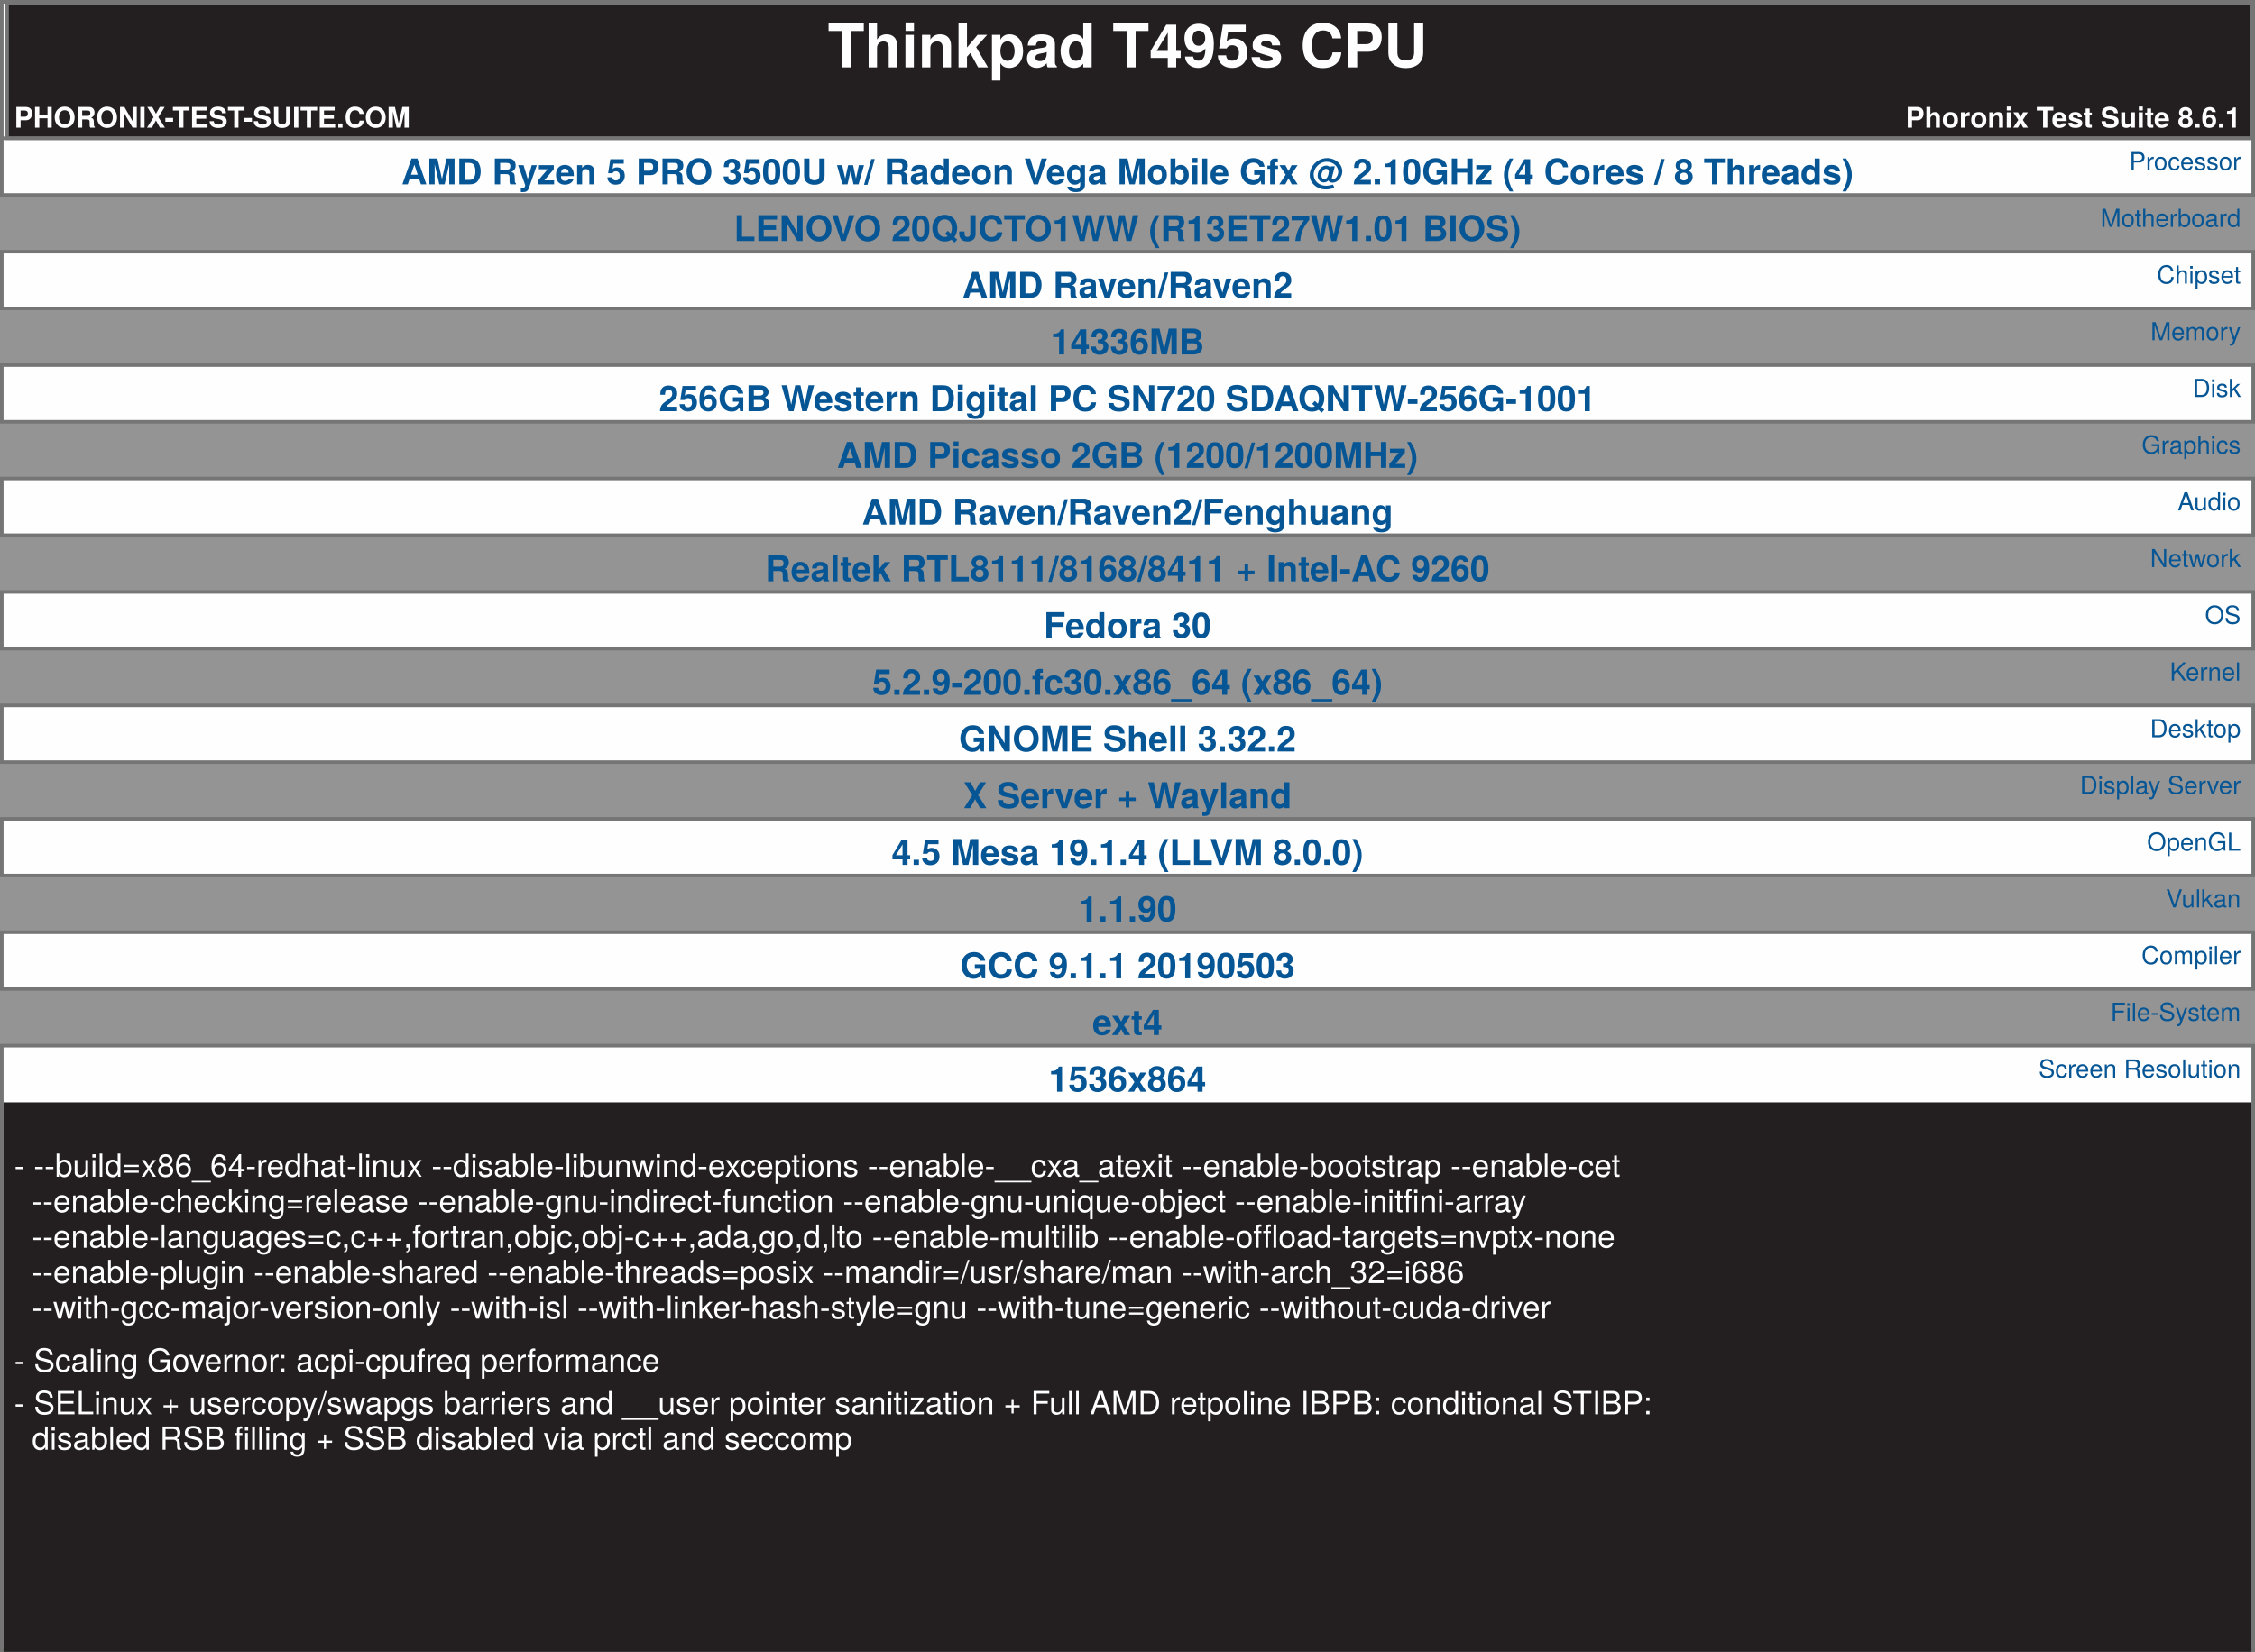
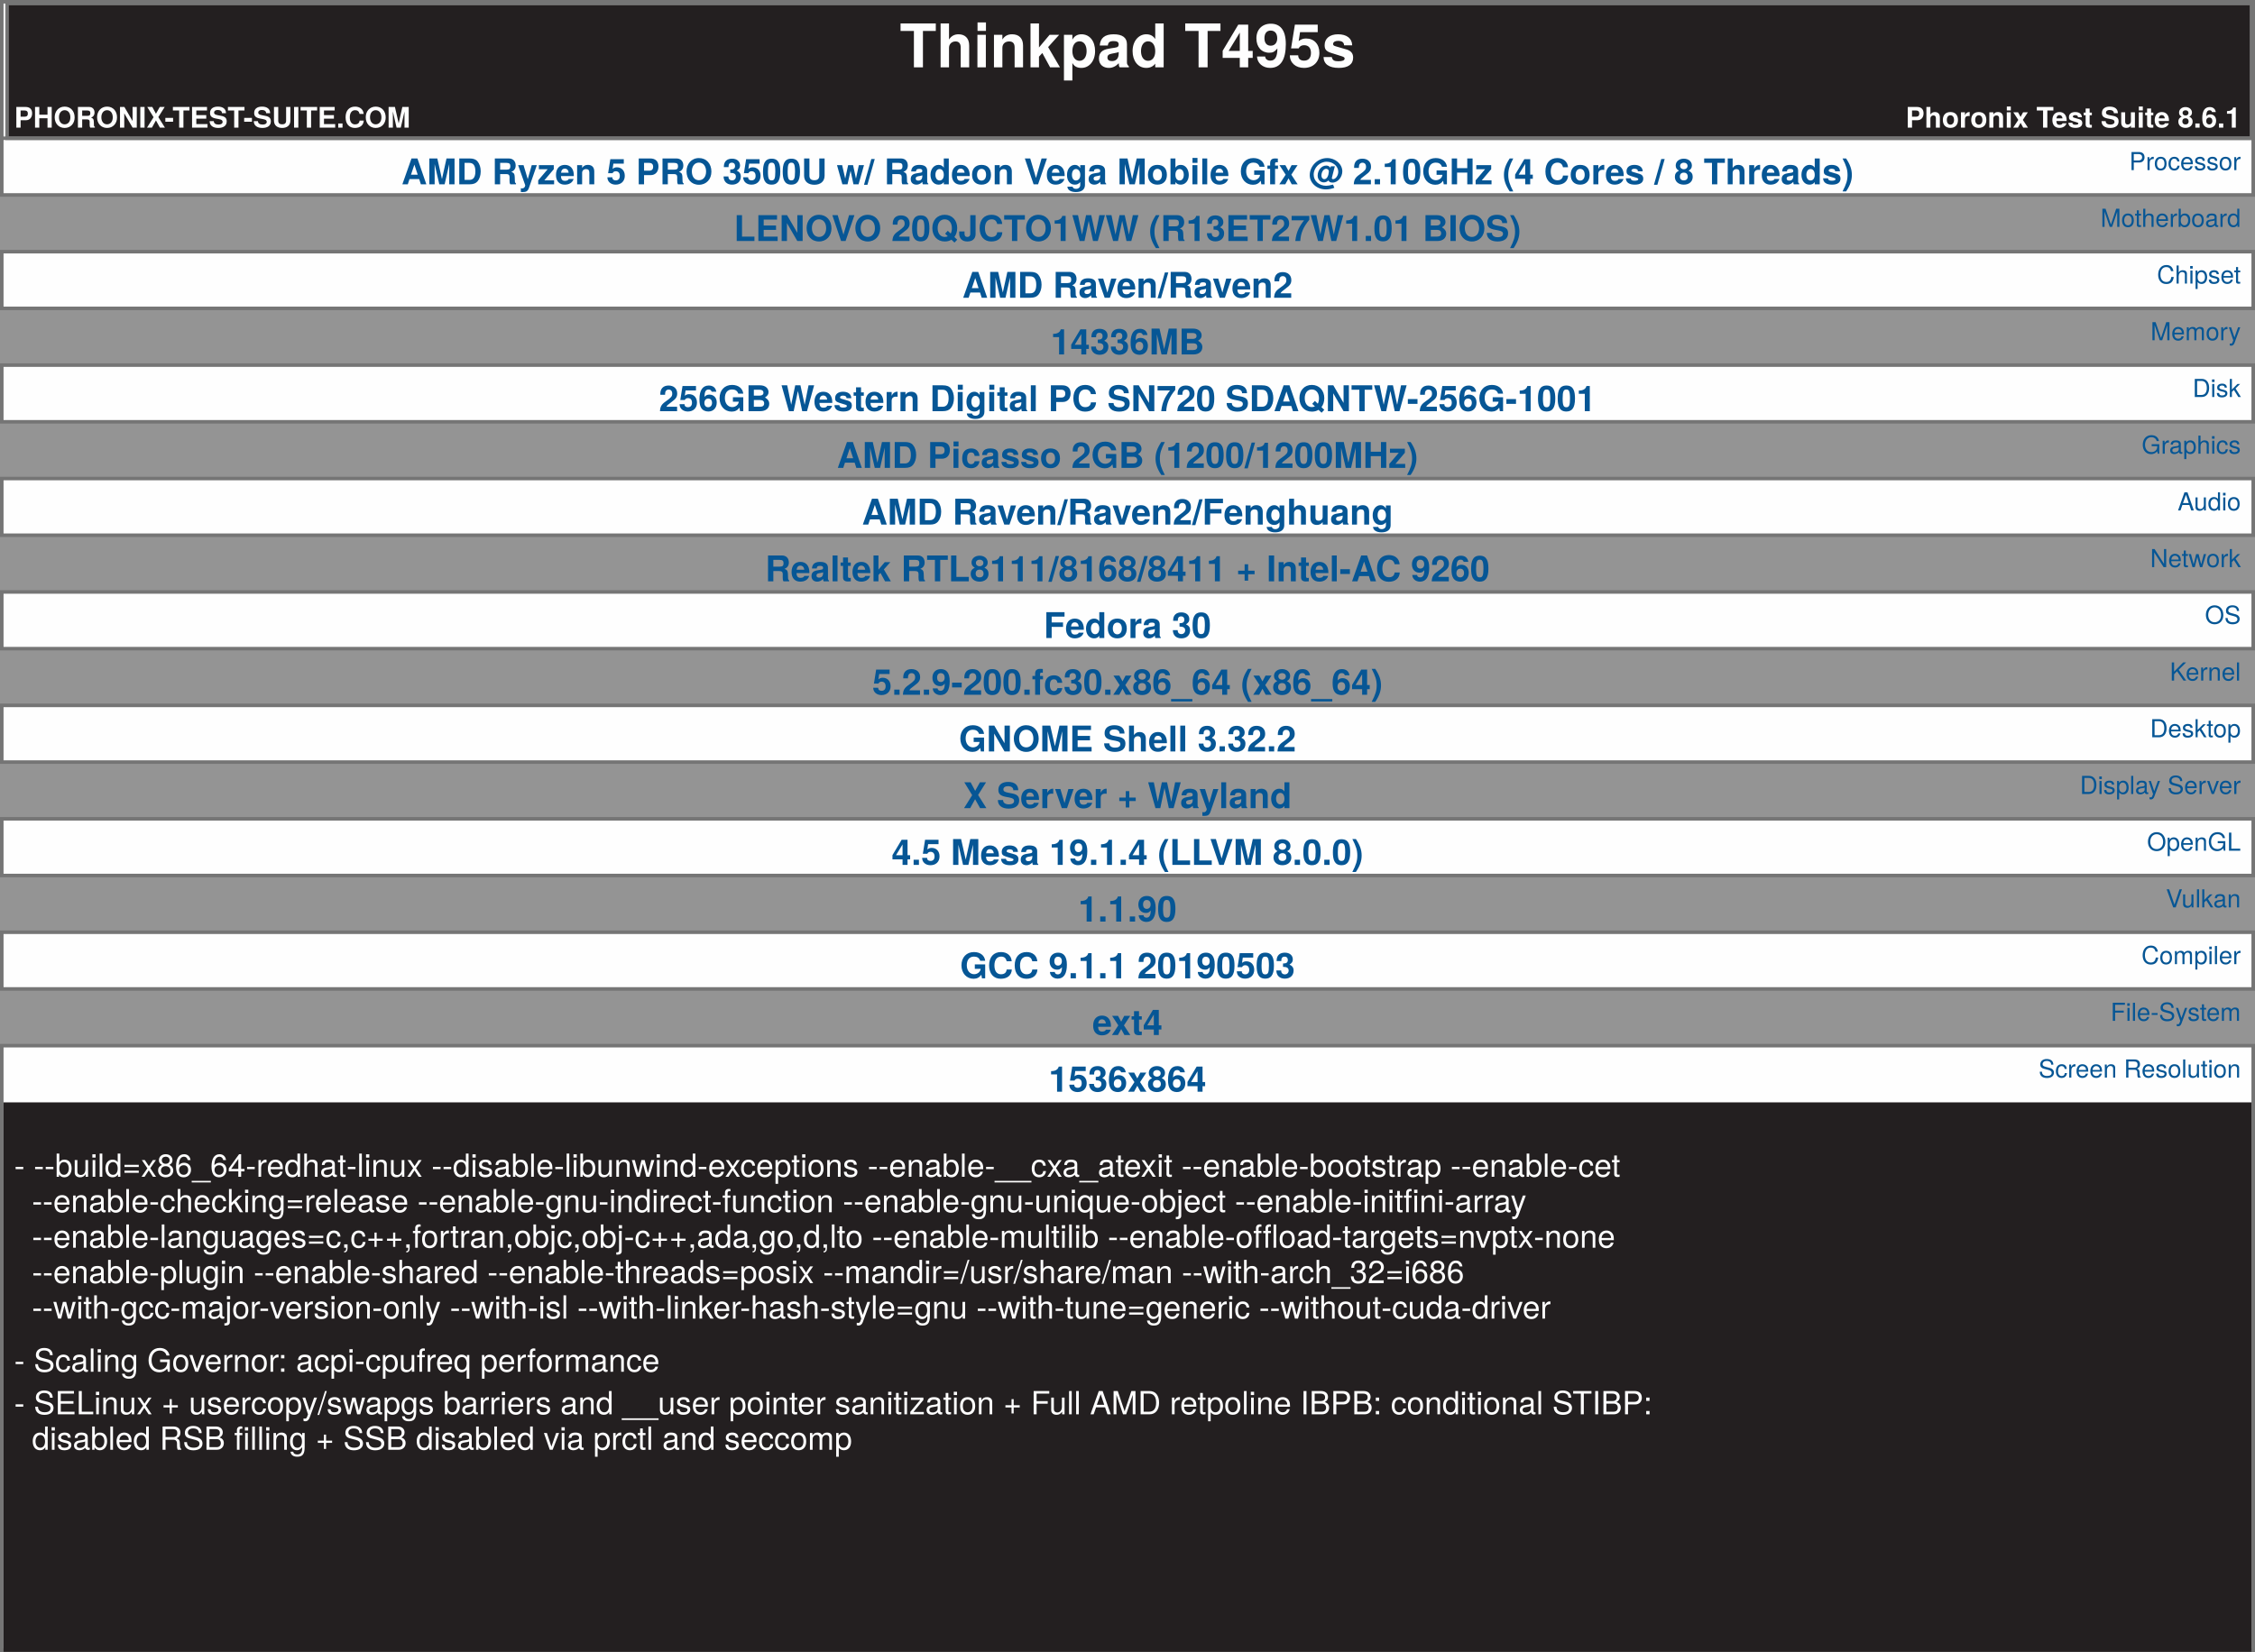
<svg xmlns="http://www.w3.org/2000/svg" xmlns:xlink="http://www.w3.org/1999/xlink" version="1.1" font-family="sans-serif, droid-sans, helvetica, verdana, tahoma" viewbox="0 0 636 466" width="636" height="466" preserveAspectRatio="xMinYMin meet">
  <rect x="0" y="0" width="636" height="466" fill="#FEFEFE" stroke="#757575" stroke-width="2" />
  <rect x="2" y="1" width="633" height="38" fill="#231f20" stroke="#757575" stroke-width="1" />
-   <text x="318" y="19" font-size="17" fill="#FEFEFE" text-anchor="middle" font-weight="bold">Thinkpad T495s CPU</text>
+   <text x="318" y="19" font-size="17" fill="#FEFEFE" text-anchor="middle" font-weight="bold">Thinkpad T495s</text>
  <a xlink:href="https://www.phoronix-test-suite.com/" xlink:show="new">
    <text x="4" y="36" font-size="8" fill="#FEFEFE" text-anchor="start" xlink:show="new" font-weight="bold">PHORONIX-TEST-SUITE.COM</text>
  </a>
  <a xlink:href="https://www.phoronix-test-suite.com/" xlink:show="new">
    <text x="632" y="36" font-size="8" fill="#FEFEFE" text-anchor="end" xlink:show="new" font-weight="bold">Phoronix Test Suite 8.6.1</text>
  </a>
  <g fill="#949494">
    <rect x="0" y="55" width="636" height="16" />
    <rect x="0" y="87" width="636" height="16" />
    <rect x="0" y="119" width="636" height="16" />
    <rect x="0" y="151" width="636" height="16" />
    <rect x="0" y="183" width="636" height="16" />
    <rect x="0" y="215" width="636" height="16" />
    <rect x="0" y="247" width="636" height="16" />
    <rect x="0" y="279" width="636" height="16" />
  </g>
  <g fill="none" stroke-width="1" stroke="#005a00" />
  <g font-size="10" fill="#065695" text-anchor="middle" font-weight="bold">
    <a xlink:href="http://openbenchmarking.org/s/AMD Ryzen 5 PRO 3500U w/ Radeon Vega Mobile Gfx @ 2.10GHz (4 Cores / 8 Threads)" xlink:show="new">
      <text x="318" y="52" xlink:title="Processor: AMD Ryzen 5 PRO 3500U w/ Radeon Vega Mobile Gfx @ 2.10GHz (4 Cores / 8 Threads)">AMD Ryzen 5 PRO 3500U w/ Radeon Vega Mobile Gfx @ 2.10GHz (4 Cores / 8 Threads)</text>
    </a>
    <a xlink:href="http://openbenchmarking.org/s/LENOVO 20QJCTO1WW (R13ET27W1.01 BIOS)" xlink:show="new">
      <text x="318" y="68" xlink:title="Motherboard: LENOVO 20QJCTO1WW (R13ET27W1.01 BIOS)">LENOVO 20QJCTO1WW (R13ET27W1.01 BIOS)</text>
    </a>
    <a xlink:href="http://openbenchmarking.org/s/AMD Raven/Raven2" xlink:show="new">
      <text x="318" y="84" xlink:title="Chipset: AMD Raven/Raven2">AMD Raven/Raven2</text>
    </a>
    <a xlink:href="http://openbenchmarking.org/s/14336MB" xlink:show="new">
      <text x="318" y="100" xlink:title="Memory: 14336MB">14336MB</text>
    </a>
    <a xlink:href="http://openbenchmarking.org/s/256GB Western Digital PC SN720 SDAQNTW-256G-1001" xlink:show="new">
      <text x="318" y="116" xlink:title="Disk: 256GB Western Digital PC SN720 SDAQNTW-256G-1001">256GB Western Digital PC SN720 SDAQNTW-256G-1001</text>
    </a>
    <a xlink:href="http://openbenchmarking.org/s/AMD Picasso 2GB (1200/1200MHz)" xlink:show="new">
      <text x="318" y="132" xlink:title="Graphics: AMD Picasso 2GB (1200/1200MHz)">AMD Picasso 2GB (1200/1200MHz)</text>
    </a>
    <a xlink:href="http://openbenchmarking.org/s/AMD Raven/Raven2/Fenghuang" xlink:show="new">
      <text x="318" y="148" xlink:title="Audio: AMD Raven/Raven2/Fenghuang">AMD Raven/Raven2/Fenghuang</text>
    </a>
    <a xlink:href="http://openbenchmarking.org/s/Realtek RTL8111/8168/8411 + Intel-AC 9260" xlink:show="new">
      <text x="318" y="164" xlink:title="Network: Realtek RTL8111/8168/8411 + Intel-AC 9260">Realtek RTL8111/8168/8411 + Intel-AC 9260</text>
    </a>
    <a xlink:href="http://openbenchmarking.org/s/Fedora 30" xlink:show="new">
      <text x="318" y="180" xlink:title="OS: Fedora 30">Fedora 30</text>
    </a>
    <a xlink:href="http://openbenchmarking.org/s/5.2.9-200.fc30.x86_64 (x86_64)" xlink:show="new">
      <text x="318" y="196" xlink:title="Kernel: 5.2.9-200.fc30.x86_64 (x86_64)">5.2.9-200.fc30.x86_64 (x86_64)</text>
    </a>
    <a xlink:href="http://openbenchmarking.org/s/GNOME Shell 3.32.2" xlink:show="new">
      <text x="318" y="212" xlink:title="Desktop: GNOME Shell 3.32.2">GNOME Shell 3.32.2</text>
    </a>
    <a xlink:href="http://openbenchmarking.org/s/X Server + Wayland" xlink:show="new">
      <text x="318" y="228" xlink:title="Display Server: X Server + Wayland">X Server + Wayland</text>
    </a>
    <a xlink:href="http://openbenchmarking.org/s/4.5 Mesa 19.1.4 (LLVM 8.0.0)" xlink:show="new">
      <text x="318" y="244" xlink:title="OpenGL: 4.5 Mesa 19.1.4 (LLVM 8.0.0)">4.5 Mesa 19.1.4 (LLVM 8.0.0)</text>
    </a>
    <a xlink:href="http://openbenchmarking.org/s/1.1.90" xlink:show="new">
      <text x="318" y="260" xlink:title="Vulkan: 1.1.90">1.1.90</text>
    </a>
    <a xlink:href="http://openbenchmarking.org/s/GCC 9.1.1 20190503" xlink:show="new">
      <text x="318" y="276" xlink:title="Compiler: GCC 9.1.1 20190503">GCC 9.1.1 20190503</text>
    </a>
    <a xlink:href="http://openbenchmarking.org/s/ext4" xlink:show="new">
      <text x="318" y="292" xlink:title="File-System: ext4">ext4</text>
    </a>
    <a xlink:href="http://openbenchmarking.org/s/1536x864" xlink:show="new">
      <text x="318" y="308" xlink:title="Screen Resolution: 1536x864">1536x864</text>
    </a>
  </g>
  <g font-size="7" fill="#065695" text-anchor="end">
    <text x="632" y="48">Processor</text>
    <text x="632" y="64">Motherboard</text>
    <text x="632" y="80">Chipset</text>
    <text x="632" y="96">Memory</text>
    <text x="632" y="112">Disk</text>
    <text x="632" y="128">Graphics</text>
    <text x="632" y="144">Audio</text>
    <text x="632" y="160">Network</text>
    <text x="632" y="176">OS</text>
    <text x="632" y="192">Kernel</text>
    <text x="632" y="208">Desktop</text>
    <text x="632" y="224">Display Server</text>
    <text x="632" y="240">OpenGL</text>
    <text x="632" y="256">Vulkan</text>
    <text x="632" y="272">Compiler</text>
    <text x="632" y="288">File-System</text>
    <text x="632" y="304">Screen Resolution</text>
  </g>
  <g stroke="#757575" stroke-width="1">
    <line x1="0" y1="39" x2="636" y2="39" />
    <line x1="0" y1="55" x2="636" y2="55" />
    <line x1="0" y1="71" x2="636" y2="71" />
    <line x1="0" y1="87" x2="636" y2="87" />
    <line x1="0" y1="103" x2="636" y2="103" />
    <line x1="0" y1="119" x2="636" y2="119" />
    <line x1="0" y1="135" x2="636" y2="135" />
    <line x1="0" y1="151" x2="636" y2="151" />
    <line x1="0" y1="167" x2="636" y2="167" />
    <line x1="0" y1="183" x2="636" y2="183" />
    <line x1="0" y1="199" x2="636" y2="199" />
    <line x1="0" y1="215" x2="636" y2="215" />
    <line x1="0" y1="231" x2="636" y2="231" />
    <line x1="0" y1="247" x2="636" y2="247" />
    <line x1="0" y1="263" x2="636" y2="263" />
    <line x1="0" y1="279" x2="636" y2="279" />
    <line x1="0" y1="295" x2="636" y2="295" />
  </g>
  <rect x="1" y="311" width="634" height="155" fill="#231f20" />
  <text x="4" y="332" font-size="9" fill="#FEFEFE" text-anchor="start" xlink:title="">
    <tspan x="4" y="332" dx="0" dy="0">- --build=x86_64-redhat-linux --disable-libunwind-exceptions --enable-__cxa_atexit --enable-bootstrap --enable-cet</tspan>
    <tspan x="4" y="332" dx="5" dy="10"> --enable-checking=release --enable-gnu-indirect-function --enable-gnu-unique-object --enable-initfini-array</tspan>
    <tspan x="4" y="332" dx="5" dy="20"> --enable-languages=c,c++,fortran,objc,obj-c++,ada,go,d,lto --enable-multilib --enable-offload-targets=nvptx-none</tspan>
    <tspan x="4" y="332" dx="5" dy="30"> --enable-plugin --enable-shared --enable-threads=posix --mandir=/usr/share/man --with-arch_32=i686</tspan>
    <tspan x="4" y="332" dx="5" dy="40"> --with-gcc-major-version-only --with-isl --with-linker-hash-style=gnu --with-tune=generic --without-cuda-driver </tspan>
  </text>
  <text x="4" y="387" font-size="9" fill="#FEFEFE" text-anchor="start" width="632">- Scaling Governor: acpi-cpufreq performance</text>
  <text x="4" y="399" font-size="9" fill="#FEFEFE" text-anchor="start" xlink:title="">
    <tspan x="4" y="399" dx="0" dy="0">- SELinux + usercopy/swapgs barriers and __user pointer sanitization + Full AMD retpoline IBPB: conditional STIBP:</tspan>
    <tspan x="4" y="399" dx="5" dy="10"> disabled RSB filling + SSB disabled via prctl and seccomp </tspan>
  </text>
</svg>
